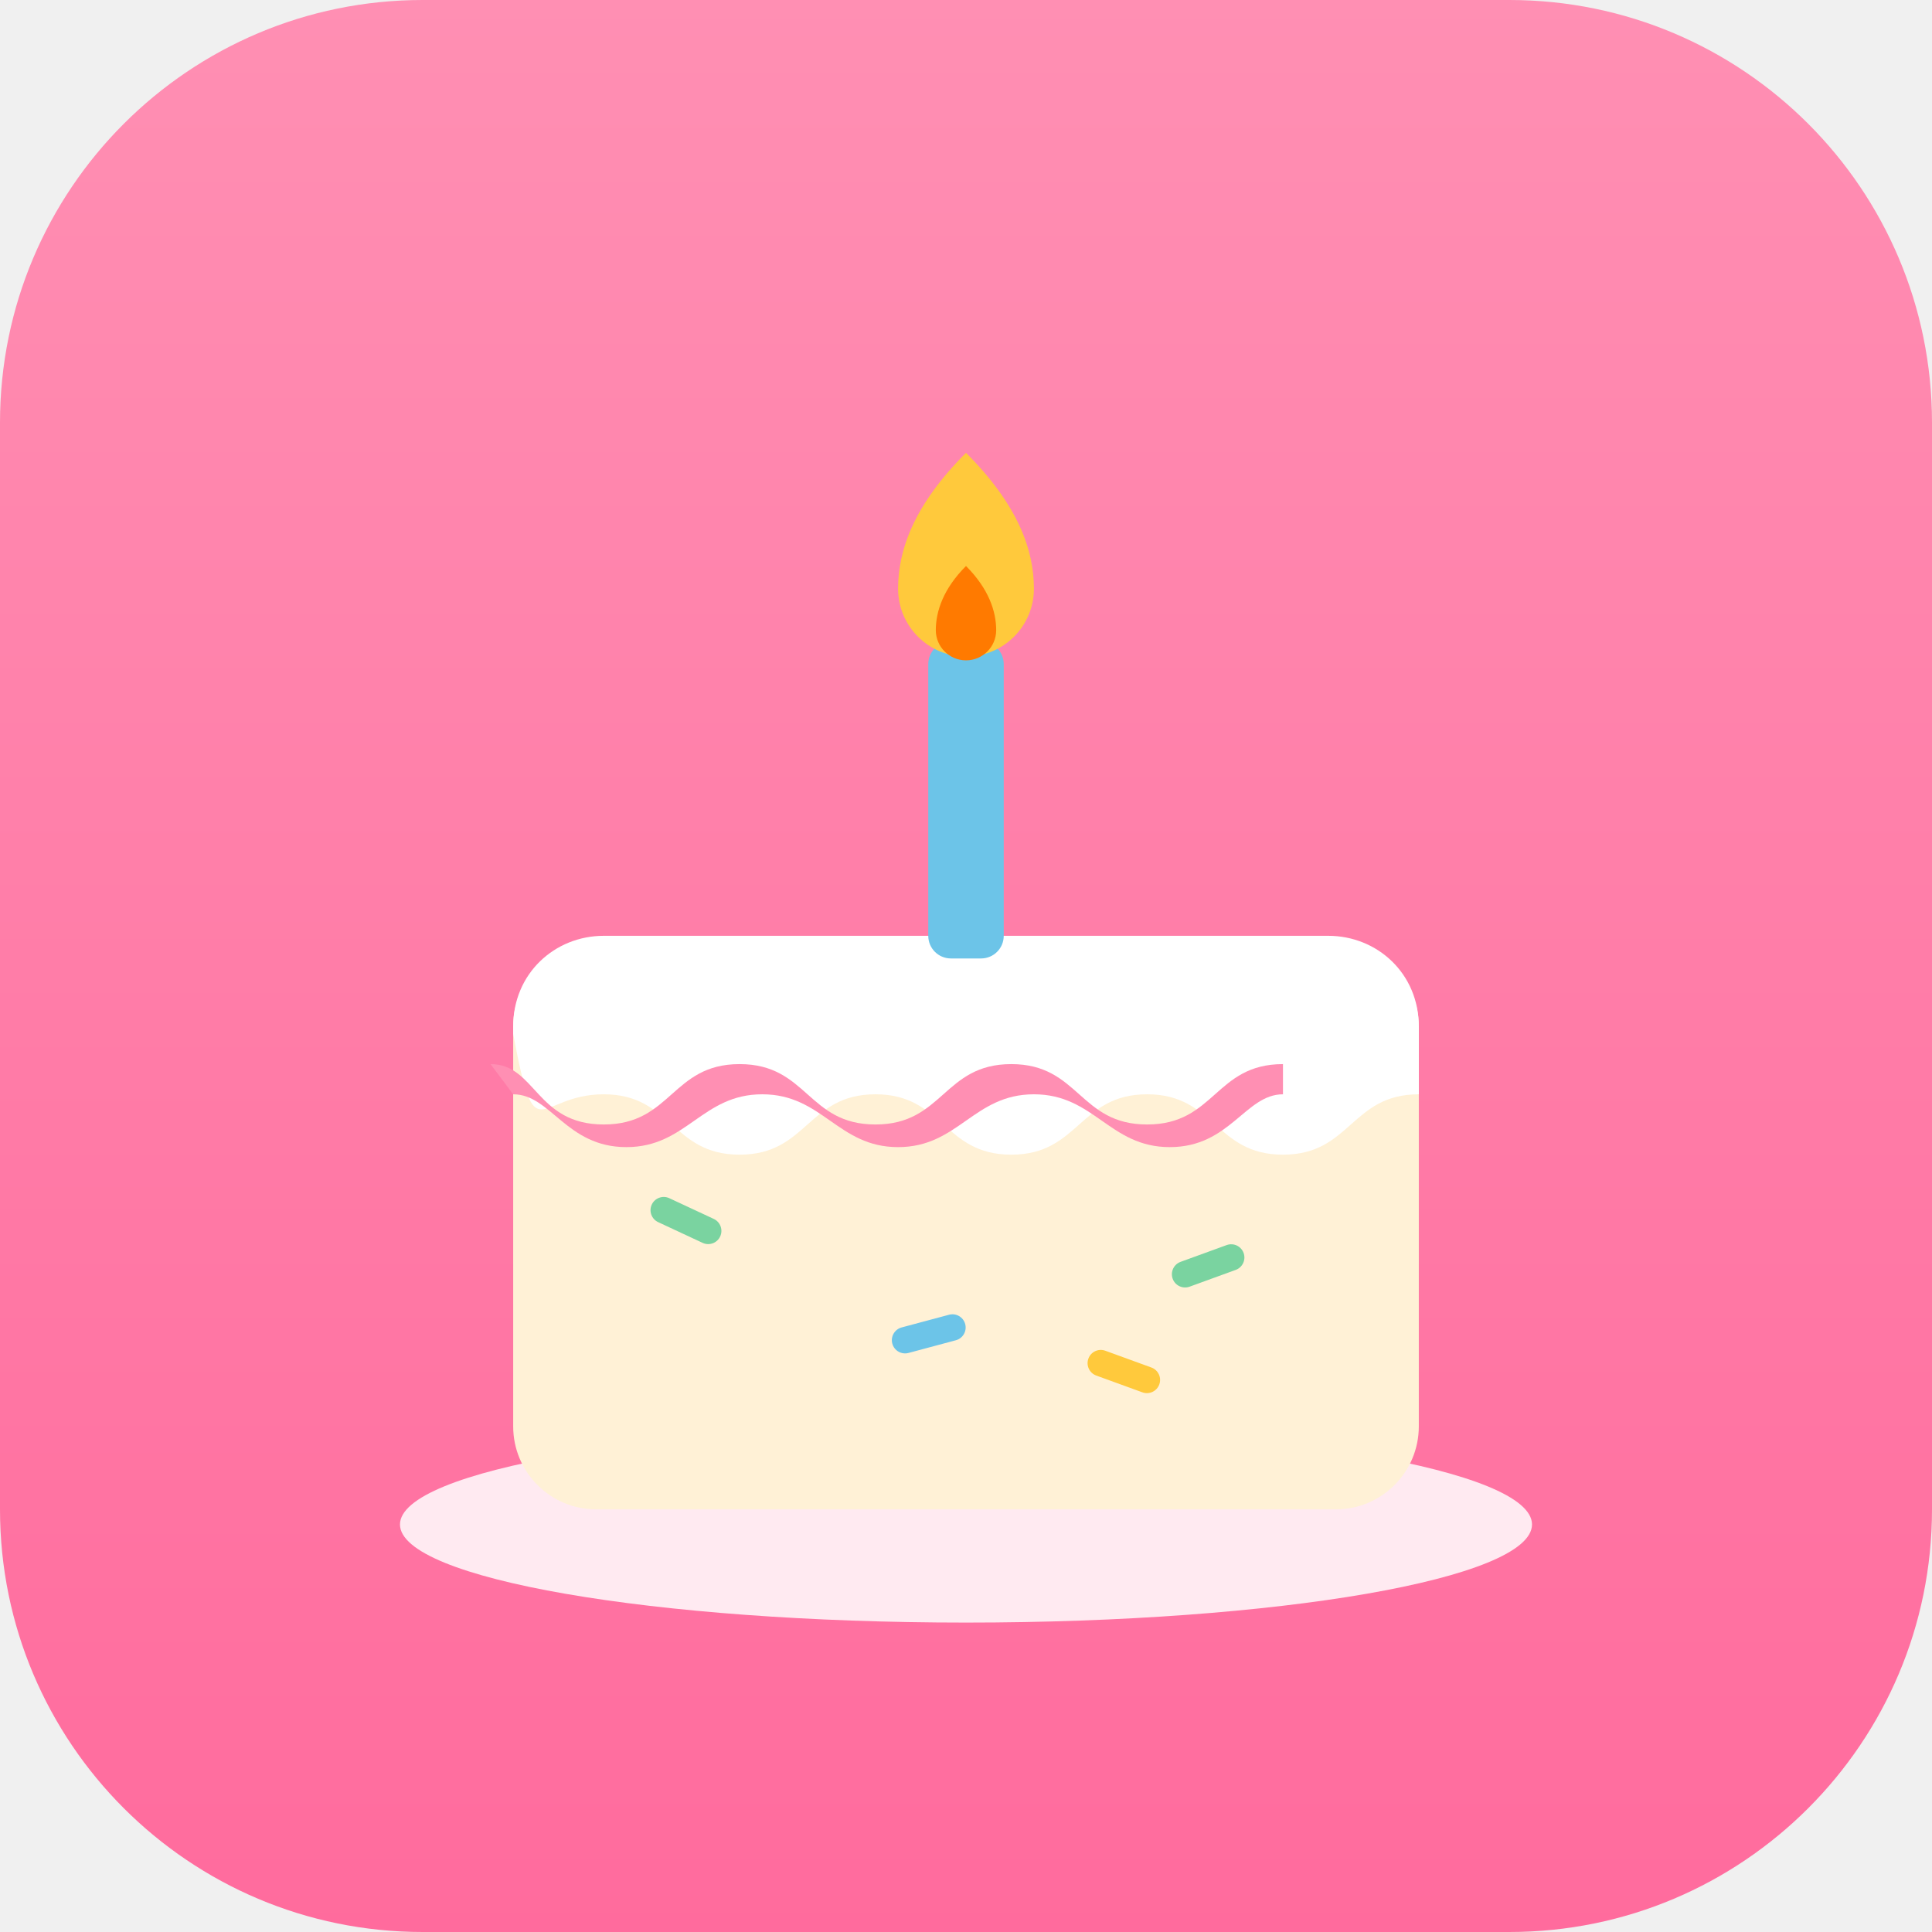
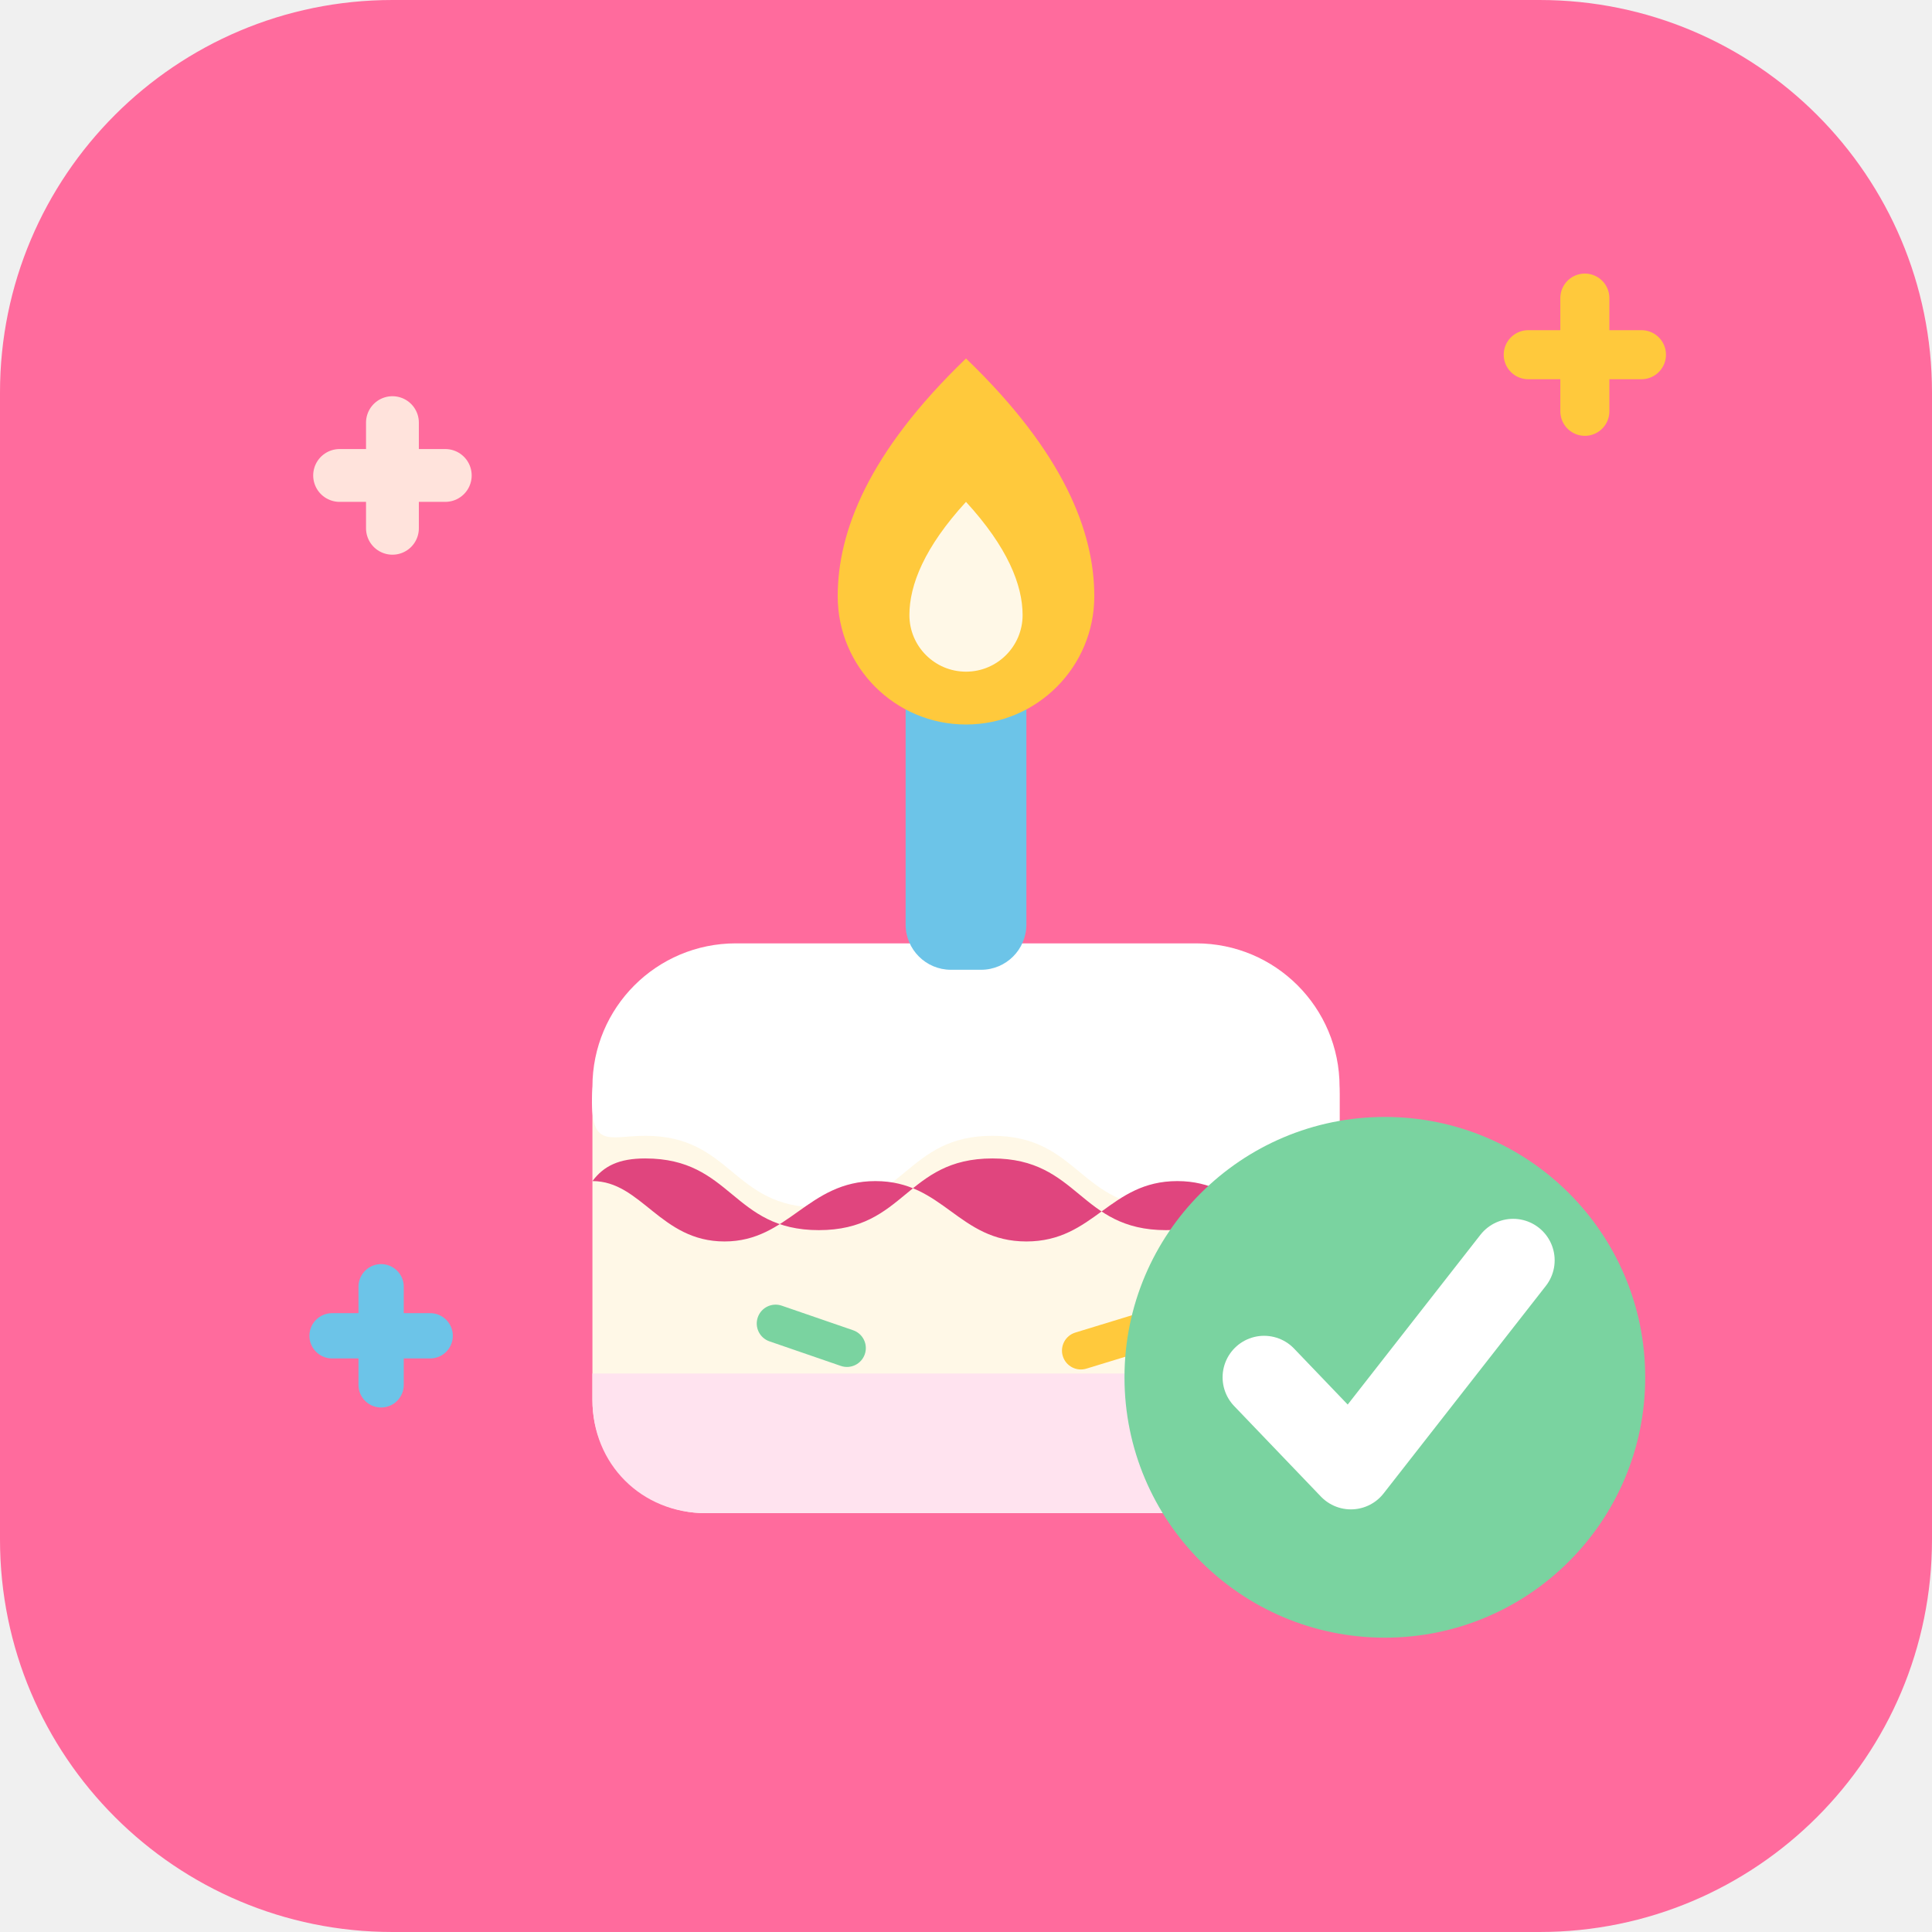
- <svg xmlns="http://www.w3.org/2000/svg" viewBox="0 0 512 512" role="img" aria-label="Bursdagskake">
-   <defs>
-     <linearGradient id="bg" x1="0" y1="0" x2="0" y2="1">
-       <stop offset="0" stop-color="#FF8FB3" />
-       <stop offset="1" stop-color="#FF6B9D" />
-     </linearGradient>
-   </defs>
-   <rect width="512" height="512" rx="112" fill="url(#bg)" />
-   <ellipse cx="256" cy="404" rx="150" ry="26" fill="#ffffff" opacity="0.85" />
-   <rect x="136" y="250" width="240" height="150" rx="22" fill="#FFF1D6" />
-   <path d="M136 272c0-14 11-24 24-24h192c13 0 24 10 24 24v18c-18 0-18 16-36 16s-18-16-36-16-18 16-36 16-18-16-36-16-18 16-36 16-18-16-36-16-18 16-24-16z" fill="#FFFFFF" />
-   <path d="M136 290c10 0 14 14 30 14s20-14 36-14 20 14 36 14 20-14 36-14 20 14 36 14 20-14 30-14v-8c-18 0-18 16-36 16s-18-16-36-16-18 16-36 16-18-16-36-16-18 16-36 16-18-16-30-16z" fill="#FF8FB3" />
-   <rect x="246" y="170" width="20" height="84" rx="6" fill="#6CC4E8" />
-   <path d="M256 120c14 14 18 26 18 36a18 18 0 1 1-36 0c0-10 4-22 18-36z" fill="#FFC93C" />
-   <path d="M256 150c6 6 8 12 8 17a8 8 0 1 1-16 0c0-5 2-11 8-17z" fill="#FF7A00" />
-   <g fill="#7AD3A0">
-     <rect x="172" y="320" width="20" height="7" rx="3.5" transform="rotate(25 182 323)" />
-     <rect x="310" y="332" width="20" height="7" rx="3.5" transform="rotate(-20 320 335)" />
-   </g>
-   <g fill="#6CC4E8">
-     <rect x="236" y="350" width="20" height="7" rx="3.5" transform="rotate(-15 246 353)" />
-   </g>
-   <g fill="#FFC93C">
-     <rect x="288" y="360" width="20" height="7" rx="3.5" transform="rotate(20 298 363)" />
-   </g>
+ <svg xmlns="http://www.w3.org/2000/svg" viewBox="0 0 512 512" role="img" aria-label="Kakeklar appikon">
+   <rect width="512" height="512" rx="104" fill="#FF6B9D" />
+   <path d="M90 126h28M104 112v28" stroke="#FFF8E7" stroke-width="14" stroke-linecap="round" opacity=".85" />
+   <path d="M405 94h30M420 79v30" stroke="#FFC93C" stroke-width="13" stroke-linecap="round" />
+   <path d="M88 354h26M101 341v26" stroke="#6CC4E8" stroke-width="12" stroke-linecap="round" />
+   <rect x="157" y="260" width="198" height="141" rx="30" fill="#FFF8E7" />
+   <path d="M157 288c0-21 17-38 38-38h122c21 0 38 17 38 38v13c-23 0-23 19-46 19s-23-19-46-19-23 19-46 19-23-19-46-19c-10 0-15 4-14-13z" fill="#fff" />
+   <path d="M157 313c13 0 18 16 35 16s22-16 40-16 22 16 40 16 22-16 40-16 22 16 43 16v-22c-23 0-23 19-46 19s-23-19-46-19-23 19-46 19-23-19-46-19c-7 0-11 2-14 6z" fill="#E0457E" />
+   <path d="M157 364h198v7c0 17-13 30-30 30H187c-17 0-30-13-30-30z" fill="#FFE3EF" />
+   <rect x="240" y="167" width="32" height="90" rx="12" fill="#6CC4E8" />
+   <path d="M256 95c26 25 34 46 34 63a34 34 0 1 1-68 0c0-17 8-38 34-63z" fill="#FFC93C" />
+   <path d="M256 133c11 12 15 22 15 30a15 15 0 1 1-30 0c0-8 4-18 15-30z" fill="#FFF8E7" />
+   <rect x="200" y="349" width="30" height="10" rx="5" fill="#7AD3A0" transform="rotate(19 215 354)" />
+   <rect x="281" y="350" width="30" height="10" rx="5" fill="#FFC93C" transform="rotate(-17 296 355)" />
+   <circle cx="367" cy="365" r="69" fill="#7AD3A0" />
+   <path d="M335 365l23 24 43-55" fill="none" stroke="#fff" stroke-width="22" stroke-linecap="round" stroke-linejoin="round" />
</svg>
